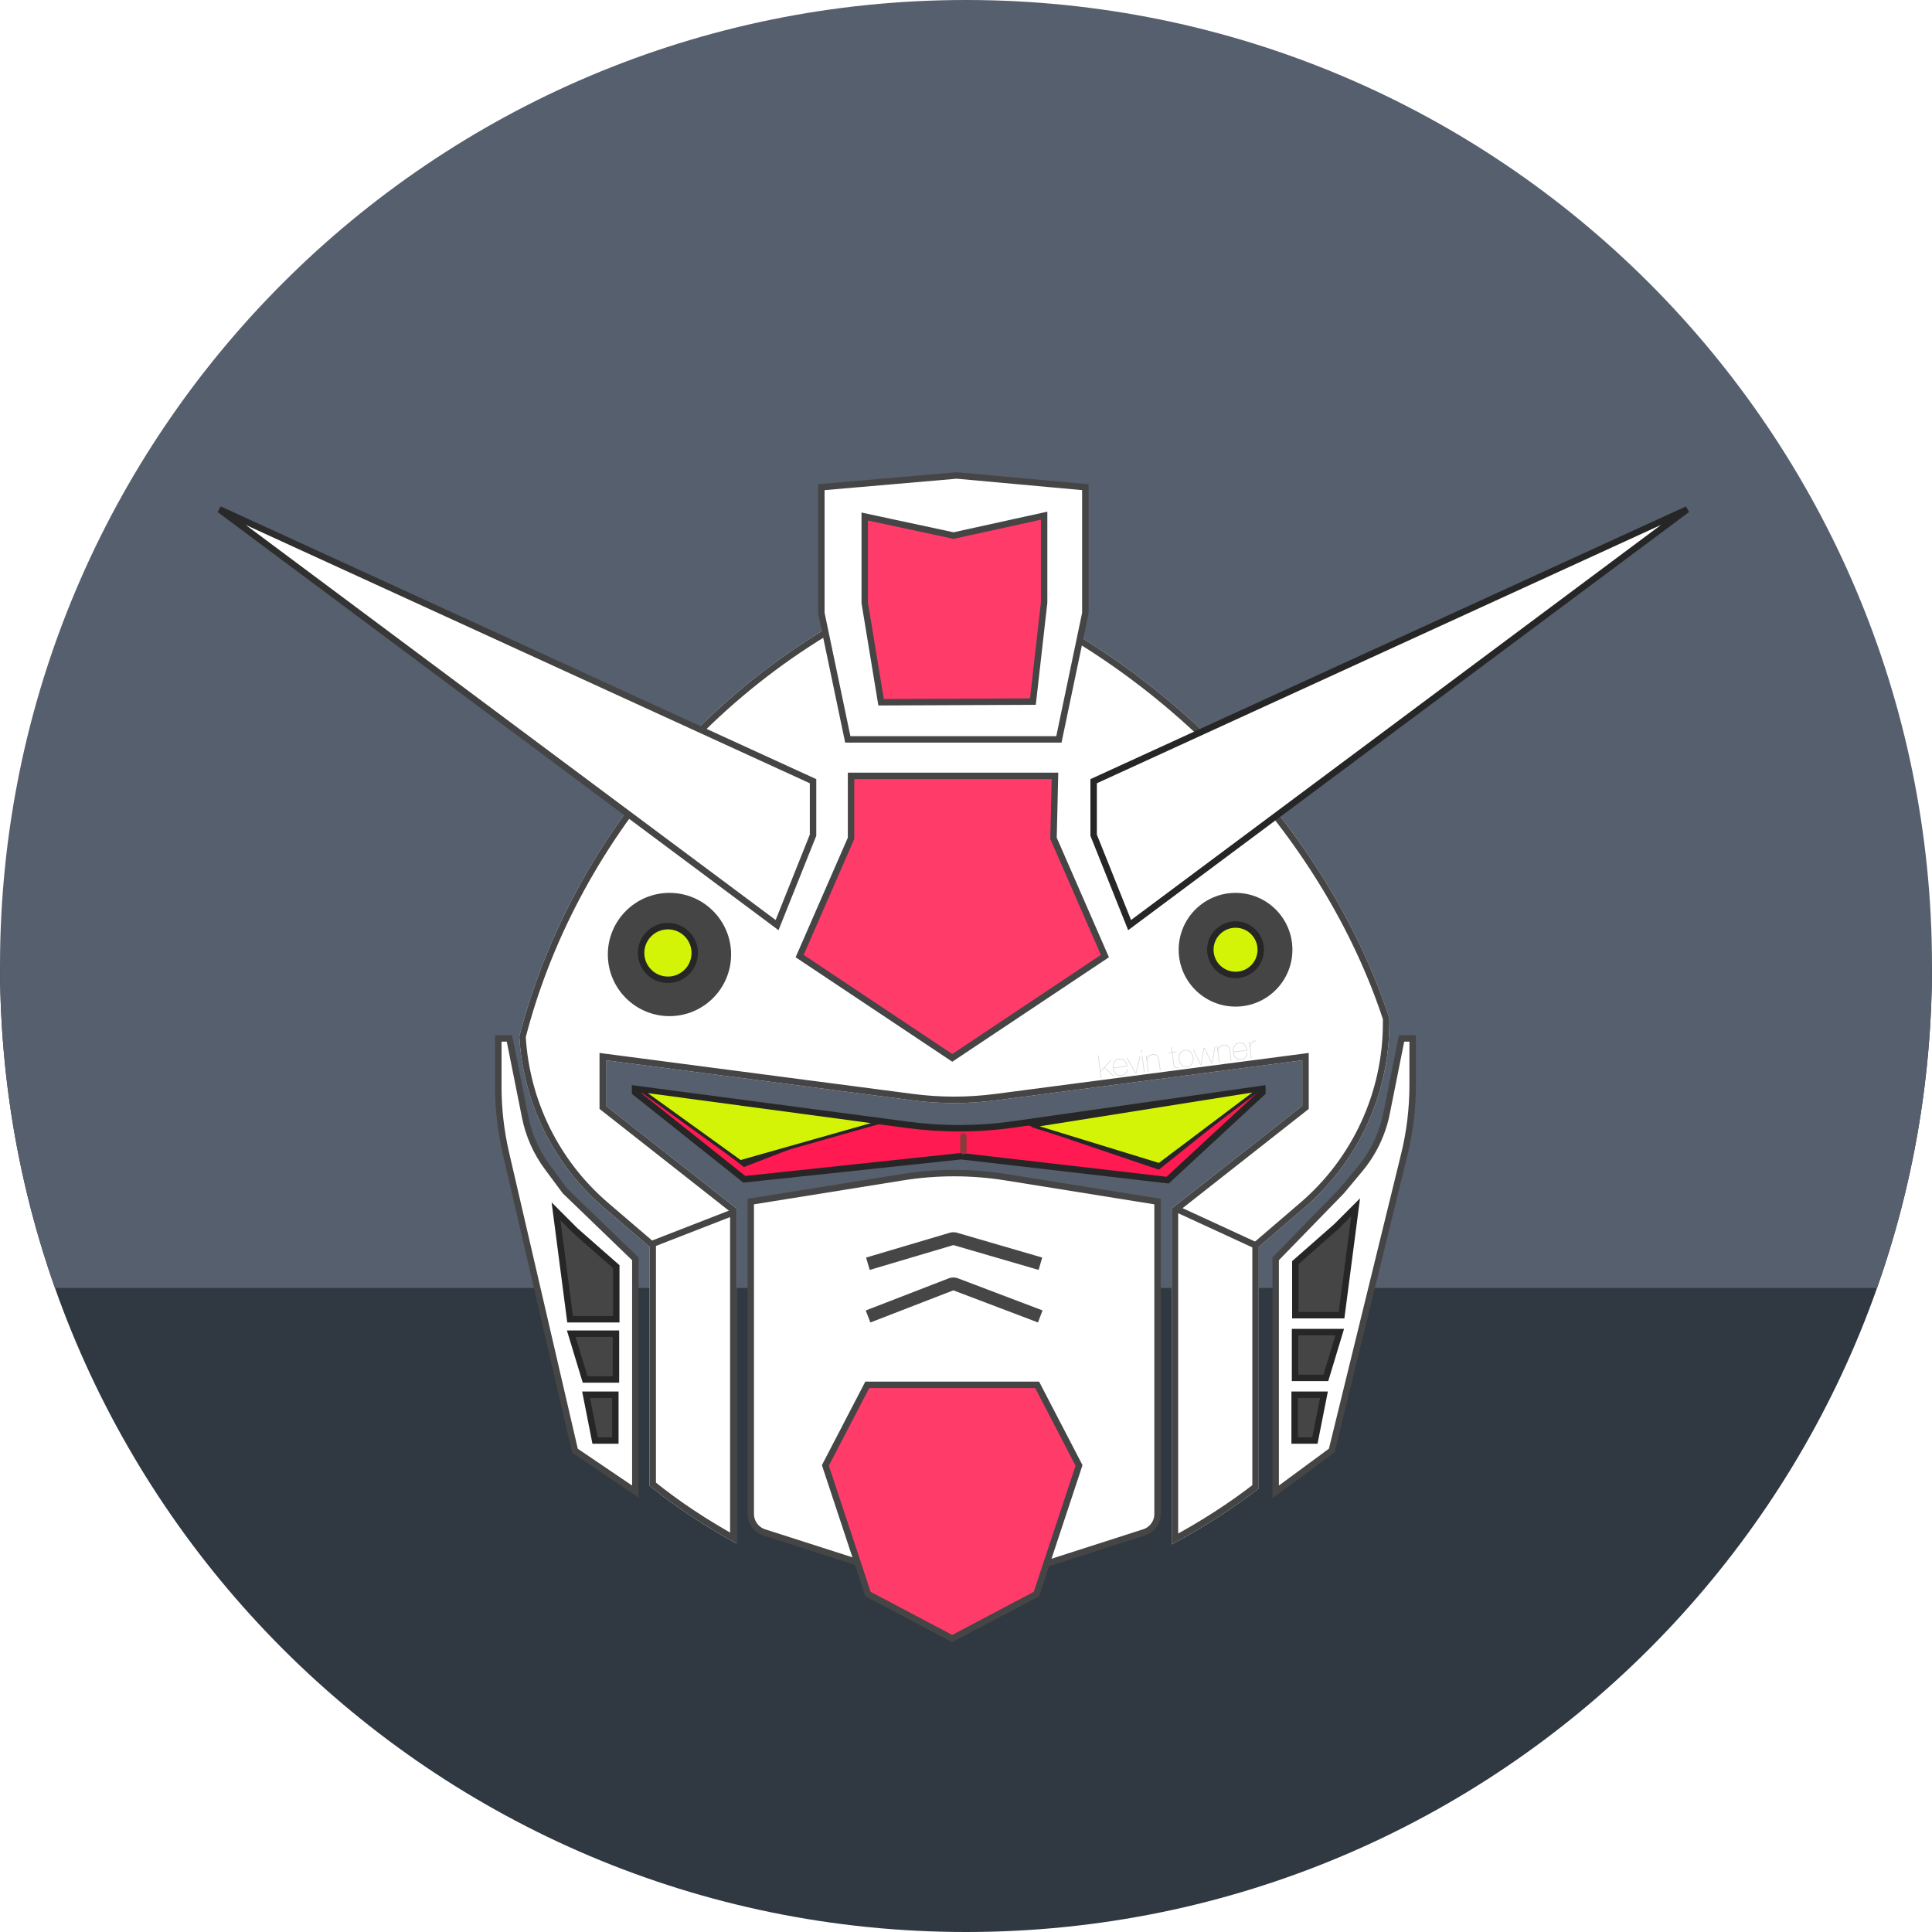
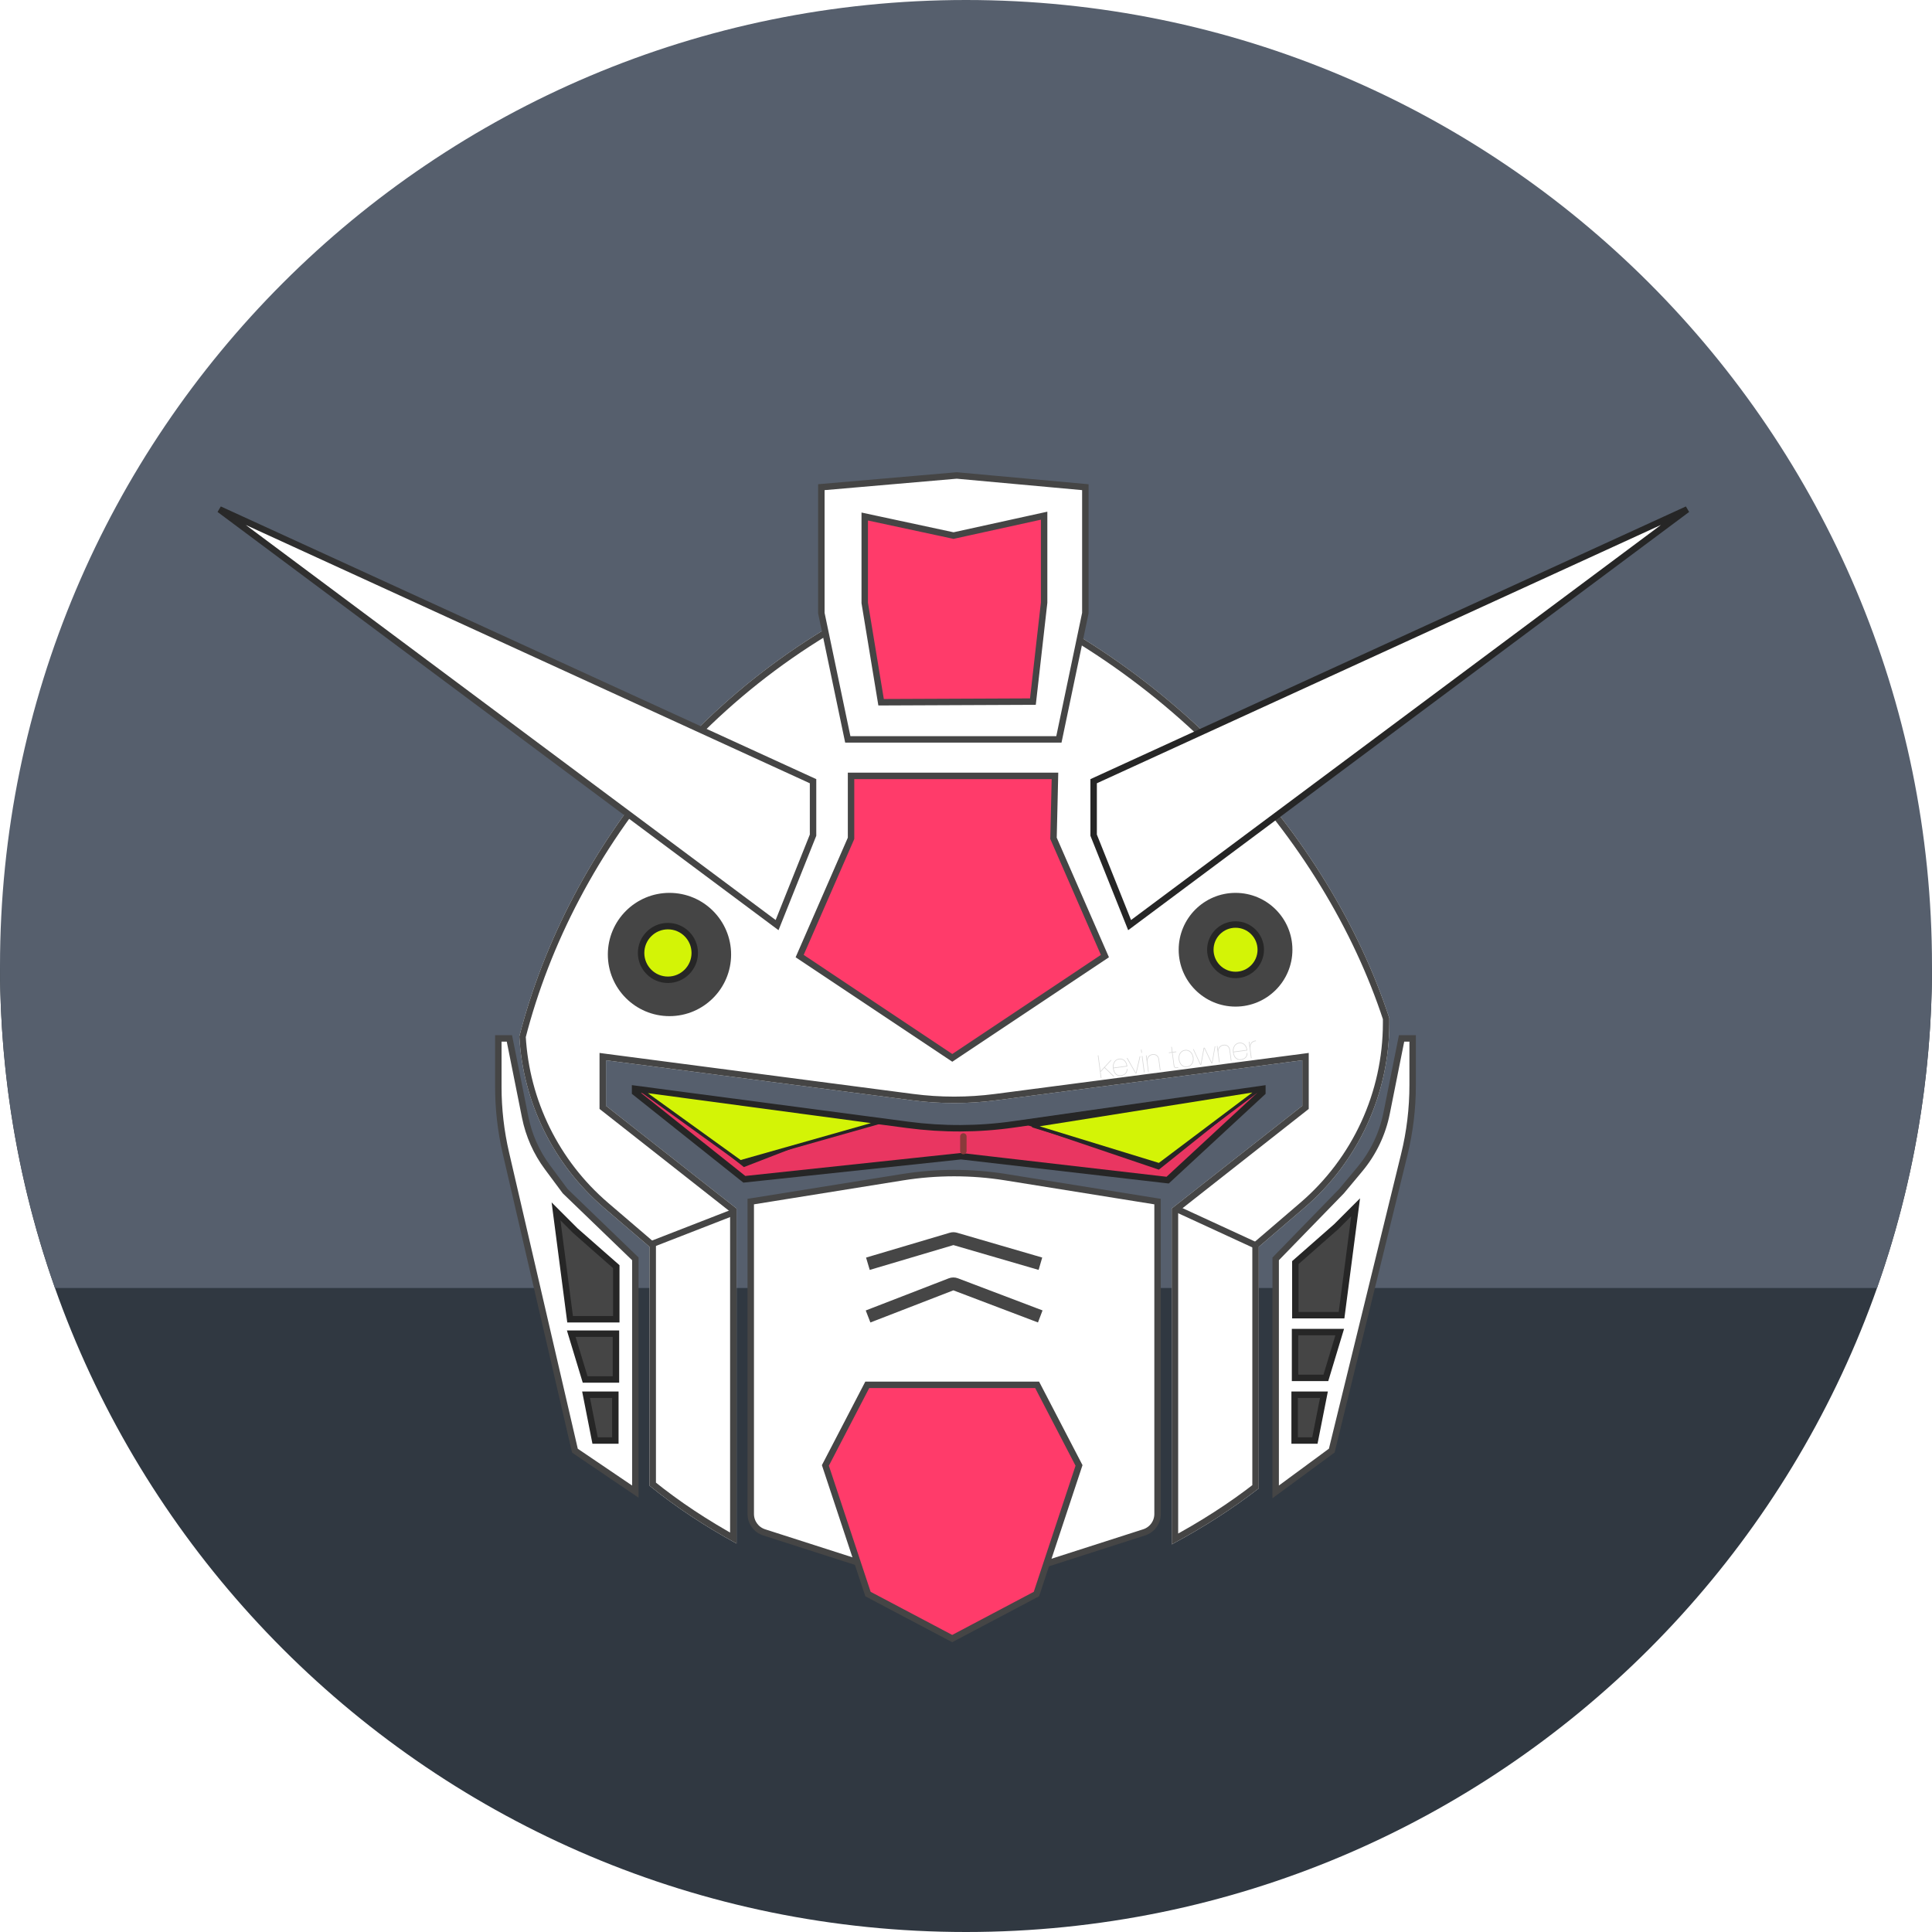
<svg xmlns="http://www.w3.org/2000/svg" width="60" height="60" viewBox="0 0 60 60" fill="none">
  <rect width="60" height="60" fill="white" />
  <path fill-rule="evenodd" clip-rule="evenodd" d="M30 60C46.569 60 60 46.569 60 30H0C0 46.569 13.431 60 30 60Z" fill="#303841" />
  <path fill-rule="evenodd" clip-rule="evenodd" d="M58.293 40C59.398 36.872 60 33.506 60 30C60 13.431 46.569 0 30 0C13.431 0 0 13.431 0 30C0 33.506 0.602 36.872 1.707 40H58.293Z" fill="#565F6D" />
  <mask id="path-3-inside-1" fill="white">
    <path fill-rule="evenodd" clip-rule="evenodd" d="M43.147 31.618V31.771C43.147 33.977 42.183 36.072 40.508 37.508L39.092 38.722V45.672V46.222C38.289 46.847 37.388 47.427 36.389 47.962V37.531L40.444 34.342V32.928L30.928 34.172C30.067 34.285 29.196 34.285 28.335 34.172L18.819 32.928V34.342L22.874 37.531V47.936C21.868 47.385 20.967 46.786 20.171 46.14V45.671V38.72L18.755 37.507C17.186 36.162 16.241 34.238 16.128 32.187C17.634 26.32 22.186 20.361 29.361 17.752C36.303 20.277 41.281 25.938 43.147 31.618Z" />
  </mask>
  <path fill-rule="evenodd" clip-rule="evenodd" d="M43.147 31.618V31.771C43.147 33.977 42.183 36.072 40.508 37.508L39.092 38.722V45.672V46.222C38.289 46.847 37.388 47.427 36.389 47.962V37.531L40.444 34.342V32.928L30.928 34.172C30.067 34.285 29.196 34.285 28.335 34.172L18.819 32.928V34.342L22.874 37.531V47.936C21.868 47.385 20.967 46.786 20.171 46.14V45.671V38.72L18.755 37.507C17.186 36.162 16.241 34.238 16.128 32.187C17.634 26.32 22.186 20.361 29.361 17.752C36.303 20.277 41.281 25.938 43.147 31.618Z" fill="white" />
  <path d="M43.147 31.618H43.347V31.586L43.337 31.555L43.147 31.618ZM40.508 37.508L40.378 37.356L40.378 37.356L40.508 37.508ZM39.092 38.722L38.962 38.57L38.892 38.63V38.722H39.092ZM39.092 46.222L39.215 46.38L39.292 46.32V46.222H39.092ZM36.389 47.962H36.189V48.297L36.484 48.139L36.389 47.962ZM36.389 37.531L36.266 37.373L36.189 37.434V37.531H36.389ZM40.444 34.342L40.568 34.499L40.644 34.439V34.342H40.444ZM40.444 32.928H40.644V32.7L40.418 32.73L40.444 32.928ZM30.928 34.172L30.902 33.974L30.902 33.974L30.928 34.172ZM28.335 34.172L28.309 34.371L28.309 34.371L28.335 34.172ZM18.819 32.928L18.845 32.73L18.619 32.7V32.928H18.819ZM18.819 34.342H18.619V34.439L18.696 34.499L18.819 34.342ZM22.874 37.531H23.074V37.434L22.997 37.373L22.874 37.531ZM22.874 47.936L22.778 48.111L23.074 48.273V47.936H22.874ZM20.171 46.14H19.971V46.235L20.045 46.295L20.171 46.14ZM20.171 38.72H20.371V38.628L20.301 38.568L20.171 38.72ZM18.755 37.507L18.625 37.658L18.625 37.658L18.755 37.507ZM16.128 32.187L15.934 32.138L15.926 32.168L15.928 32.199L16.128 32.187ZM29.361 17.752L29.429 17.564L29.361 17.539L29.292 17.564L29.361 17.752ZM42.947 31.618V31.771H43.347V31.618H42.947ZM42.947 31.771C42.947 33.918 42.009 35.959 40.378 37.356L40.639 37.66C42.358 36.186 43.347 34.035 43.347 31.771H42.947ZM40.378 37.356L38.962 38.57L39.223 38.873L40.639 37.66L40.378 37.356ZM38.892 38.722V45.672H39.292V38.722H38.892ZM38.892 45.672V46.222H39.292V45.672H38.892ZM38.969 46.064C38.176 46.682 37.285 47.256 36.295 47.786L36.484 48.139C37.491 47.599 38.402 47.013 39.215 46.38L38.969 46.064ZM36.589 47.962V37.531H36.189V47.962H36.589ZM36.513 37.688L40.568 34.499L40.32 34.185L36.266 37.373L36.513 37.688ZM40.644 34.342V32.928H40.244V34.342H40.644ZM40.418 32.73L30.902 33.974L30.954 34.371L40.47 33.126L40.418 32.73ZM30.902 33.974C30.059 34.084 29.204 34.084 28.361 33.974L28.309 34.371C29.187 34.486 30.076 34.486 30.954 34.371L30.902 33.974ZM28.361 33.974L18.845 32.73L18.793 33.126L28.309 34.371L28.361 33.974ZM18.619 32.928V34.342H19.019V32.928H18.619ZM18.696 34.499L22.75 37.688L22.997 37.373L18.943 34.185L18.696 34.499ZM22.674 37.531V47.936H23.074V37.531H22.674ZM22.97 47.76C21.973 47.214 21.083 46.623 20.297 45.985L20.045 46.295C20.851 46.95 21.762 47.555 22.778 48.111L22.97 47.76ZM20.371 46.14V45.671H19.971V46.14H20.371ZM20.371 45.671V38.72H19.971V45.671H20.371ZM20.301 38.568L18.885 37.355L18.625 37.658L20.041 38.872L20.301 38.568ZM18.885 37.355C17.358 36.046 16.438 34.173 16.327 32.176L15.928 32.199C16.044 34.304 17.015 36.278 18.625 37.658L18.885 37.355ZM16.321 32.237C17.813 26.428 22.322 20.524 29.429 17.94L29.292 17.564C22.05 20.198 17.455 26.212 15.934 32.138L16.321 32.237ZM29.292 17.94C36.176 20.443 41.11 26.057 42.957 31.68L43.337 31.555C41.453 25.818 36.431 20.11 29.429 17.564L29.292 17.94Z" fill="#454545" mask="url(#path-3-inside-1)" />
  <path d="M23.399 37.303L23.315 37.316V37.401V47.017C23.315 47.278 23.483 47.509 23.732 47.589L29.601 49.473L29.632 49.483L29.663 49.473L35.532 47.589C35.781 47.509 35.949 47.278 35.949 47.017V37.401V37.316L35.865 37.303L31.233 36.559C30.172 36.389 29.092 36.389 28.031 36.559L23.399 37.303Z" fill="white" stroke="#454545" stroke-width="0.2" />
  <path d="M32.209 43.007L33.51 45.51L32.187 49.505L29.572 50.887L26.956 49.505L25.633 45.51L26.934 43.007L29.572 43.007L32.209 43.007Z" fill="#FF3B6A" stroke="#454545" stroke-width="0.2" />
  <path d="M27.145 39.19L29.551 38.476C29.587 38.465 29.627 38.465 29.663 38.475L32.119 39.19" stroke="#464646" stroke-width="0.4" stroke-linecap="square" />
  <path d="M27.145 40.812L29.536 39.886C29.582 39.869 29.633 39.868 29.679 39.886L32.119 40.812" stroke="#464646" stroke-width="0.4" stroke-linecap="square" />
  <path d="M19.731 39.136V39.094L19.7 39.065L17.552 36.993L17.003 36.254C16.659 35.791 16.422 35.258 16.309 34.692L15.836 32.329L15.82 32.249H15.738H15.576H15.476V32.349V33.752C15.476 34.444 15.555 35.133 15.711 35.807L17.846 45.013L17.855 45.051L17.887 45.074L19.574 46.217L19.731 46.323V46.135V39.136Z" fill="white" stroke="#454545" stroke-width="0.2" />
  <path d="M18.172 42.841L17.741 41.419H19.129V42.841H18.172Z" fill="#454545" stroke="#262626" stroke-width="0.2" />
  <path d="M17.705 40.971L17.268 37.62L17.871 38.223L17.871 38.223L17.876 38.227L18.524 38.797L19.139 39.337V40.971H17.705Z" fill="#454545" stroke="#262626" stroke-width="0.2" />
  <path d="M18.481 44.737L18.201 43.315H19.11V44.737H18.481Z" fill="#454545" stroke="#262626" stroke-width="0.2" />
  <path d="M39.617 39.136V39.096L39.645 39.067L41.663 36.992L42.233 36.309C42.649 35.809 42.934 35.214 43.062 34.576L43.511 32.329L43.527 32.249H43.609H43.771H43.871V32.349V33.695C43.871 34.425 43.784 35.152 43.61 35.86L41.368 45.014L41.359 45.05L41.33 45.071L39.776 46.215L39.617 46.332V46.135V39.136Z" fill="white" stroke="#454545" stroke-width="0.2" />
  <path d="M41.176 42.791L41.606 41.369H40.219V42.791H41.176Z" fill="#454545" stroke="#262626" stroke-width="0.2" />
  <path d="M41.663 40.844L42.1 37.493L41.497 38.096L41.497 38.096L41.492 38.1L40.228 39.211V40.844H41.663Z" fill="#454545" stroke="#262626" stroke-width="0.2" />
  <path d="M40.835 44.737L41.116 43.315H40.206V44.737H40.835Z" fill="#454545" stroke="#262626" stroke-width="0.2" />
  <circle cx="20.791" cy="29.643" r="1.914" fill="#454545" />
  <circle cx="20.743" cy="29.595" r="0.833" fill="#D3F406" stroke="#262626" stroke-width="0.2" />
  <circle cx="38.371" cy="29.495" r="1.766" fill="#454545" />
  <circle cx="38.371" cy="29.495" r="0.783" fill="#D3F406" stroke="#262626" stroke-width="0.2" />
-   <path d="M29.855 35.908L29.844 35.907L29.833 35.908L23.116 36.624L19.723 33.922V33.814L28.194 34.934C29.289 35.079 30.398 35.074 31.491 34.917L39.204 33.816L39.204 33.927L36.262 36.65L29.855 35.908Z" fill="#FF1A51" stroke="#262626" stroke-width="0.2" />
+   <path d="M29.855 35.908L29.844 35.907L29.833 35.908L23.116 36.624L19.723 33.922V33.814L28.194 34.934C29.289 35.079 30.398 35.074 31.491 34.917L39.204 33.816L39.204 33.927L36.262 36.65L29.855 35.908Z" fill="#E93661" stroke="#262626" stroke-width="0.2" />
  <path d="M20.021 33.794L27.019 34.727L23.102 36.245L20.021 33.794Z" fill="#262626" />
  <path d="M39.234 33.727L31.806 34.908L35.989 36.325L39.234 33.727Z" fill="#262626" />
  <path d="M22.992 36.08L19.93 33.873L27.292 34.861L22.992 36.08Z" fill="#D3F406" stroke="#262626" stroke-width="0.1" />
  <path d="M35.999 36.17L39.084 33.848L32.067 34.963L35.999 36.17Z" fill="#D3F406" stroke="#262626" stroke-width="0.1" />
  <line x1="29.918" y1="35.293" x2="29.918" y2="35.746" stroke="#893A3A" stroke-width="0.2" stroke-linecap="round" />
  <path d="M26.43 26.014V24.096L29.574 24.096L32.763 24.096L32.718 26.012L32.717 26.034L32.726 26.054L34.314 29.692L29.574 32.853L24.834 29.692L26.422 26.054L26.43 26.035V26.014Z" fill="#FF3B6A" stroke="#454545" stroke-width="0.2" />
  <path d="M25.25 25.937L24.133 28.73L6.816 15.819L25.25 24.261L25.25 25.937Z" fill="white" stroke="url(#paint0_linear)" stroke-width="0.2" />
  <path d="M33.964 25.937L35.081 28.73L52.398 15.819L33.964 24.261L33.964 25.937Z" fill="white" stroke="url(#paint1_linear)" stroke-width="0.2" />
  <path d="M25.508 19.041V15.13L29.712 14.766L33.706 15.13V19.041L32.885 22.963H26.329L25.508 19.041Z" fill="white" stroke="#454545" stroke-width="0.2" />
  <path d="M26.855 18.725L26.855 16.041L29.591 16.628L29.613 16.633L29.635 16.628L32.426 16.015L32.426 18.716L32.078 21.789L27.363 21.809L26.855 18.725Z" fill="#FF3B6A" stroke="#454545" stroke-width="0.2" stroke-linecap="round" />
  <path d="M20.3 38.614L22.7 37.68" stroke="#454545" stroke-width="0.2" stroke-linecap="square" />
  <path d="M38.86 38.614L36.66 37.6" stroke="#454545" stroke-width="0.2" stroke-linecap="square" />
  <path d="M34.181 33.289L34.299 33.163L34.578 33.432L34.604 33.428L34.312 33.147L34.52 32.921L34.491 32.925L34.178 33.264L34.113 32.774L34.093 32.776L34.187 33.484L34.207 33.481L34.181 33.289ZM34.584 33.176L35.011 33.119C35.007 33.084 34.999 33.051 34.986 33.02C34.974 32.988 34.957 32.961 34.935 32.939C34.914 32.916 34.888 32.899 34.857 32.888C34.826 32.876 34.791 32.873 34.752 32.878C34.723 32.882 34.696 32.892 34.671 32.907C34.645 32.923 34.624 32.943 34.606 32.969C34.589 32.995 34.576 33.024 34.568 33.059C34.56 33.094 34.558 33.132 34.564 33.175C34.569 33.212 34.578 33.247 34.591 33.279C34.604 33.31 34.621 33.337 34.642 33.359C34.663 33.38 34.688 33.396 34.718 33.405C34.748 33.415 34.783 33.417 34.822 33.411C34.88 33.403 34.927 33.38 34.962 33.343C34.998 33.304 35.015 33.255 35.014 33.194L34.995 33.197C34.993 33.254 34.977 33.3 34.945 33.333C34.914 33.365 34.871 33.385 34.818 33.392C34.782 33.397 34.75 33.395 34.723 33.386C34.696 33.376 34.674 33.362 34.655 33.342C34.636 33.322 34.621 33.298 34.609 33.27C34.598 33.242 34.59 33.21 34.584 33.176ZM34.988 33.102L34.582 33.156C34.579 33.12 34.581 33.087 34.589 33.057C34.596 33.027 34.608 33.001 34.623 32.979C34.638 32.956 34.657 32.938 34.68 32.924C34.703 32.91 34.728 32.902 34.756 32.898C34.789 32.894 34.819 32.896 34.846 32.905C34.873 32.914 34.896 32.927 34.915 32.946C34.935 32.965 34.951 32.988 34.963 33.016C34.976 33.042 34.984 33.071 34.988 33.102ZM35.394 32.805L35.277 33.319L35.275 33.319L35.013 32.856L34.99 32.859L35.267 33.34L35.292 33.337L35.416 32.802L35.394 32.805ZM35.466 32.696L35.453 32.595L35.433 32.598L35.446 32.698L35.466 32.696ZM35.547 33.303L35.479 32.794L35.459 32.796L35.527 33.306L35.547 33.303ZM35.588 32.779L35.656 33.289L35.675 33.286L35.637 32.998C35.633 32.969 35.634 32.941 35.638 32.915C35.643 32.888 35.651 32.864 35.664 32.843C35.677 32.821 35.694 32.803 35.716 32.788C35.738 32.773 35.764 32.764 35.794 32.76C35.816 32.757 35.837 32.758 35.857 32.761C35.877 32.765 35.896 32.773 35.912 32.784C35.929 32.796 35.944 32.811 35.955 32.831C35.966 32.851 35.974 32.875 35.978 32.905L36.022 33.24L36.042 33.237L35.997 32.899C35.993 32.87 35.985 32.844 35.973 32.823C35.961 32.801 35.946 32.783 35.928 32.77C35.91 32.757 35.889 32.747 35.865 32.742C35.843 32.737 35.818 32.736 35.791 32.74C35.766 32.743 35.744 32.75 35.724 32.76C35.705 32.769 35.688 32.781 35.674 32.796C35.66 32.811 35.649 32.827 35.641 32.845C35.633 32.863 35.628 32.882 35.626 32.902L35.624 32.902L35.608 32.776L35.588 32.779ZM36.416 32.689L36.532 32.674L36.529 32.654L36.414 32.669L36.392 32.509L36.373 32.511L36.394 32.672L36.301 32.684L36.303 32.704L36.397 32.692L36.449 33.086C36.454 33.123 36.465 33.147 36.483 33.158C36.501 33.169 36.522 33.173 36.545 33.17C36.56 33.168 36.571 33.167 36.576 33.165C36.581 33.164 36.587 33.162 36.593 33.161L36.591 33.141C36.587 33.143 36.582 33.145 36.574 33.146C36.566 33.147 36.557 33.149 36.547 33.15C36.539 33.151 36.532 33.152 36.523 33.152C36.515 33.152 36.508 33.149 36.5 33.145C36.493 33.141 36.486 33.133 36.48 33.123C36.475 33.113 36.471 33.099 36.468 33.08L36.416 32.689ZM36.625 32.9C36.621 32.869 36.621 32.837 36.626 32.806C36.631 32.776 36.641 32.748 36.656 32.723C36.671 32.697 36.69 32.676 36.714 32.659C36.739 32.641 36.768 32.63 36.803 32.626C36.836 32.621 36.867 32.624 36.895 32.635C36.923 32.645 36.948 32.66 36.968 32.681C36.989 32.701 37.006 32.726 37.019 32.754C37.032 32.783 37.041 32.813 37.045 32.845C37.049 32.877 37.048 32.909 37.043 32.94C37.039 32.971 37.029 32.999 37.014 33.024C36.999 33.049 36.98 33.07 36.955 33.088C36.931 33.104 36.902 33.115 36.868 33.119C36.834 33.124 36.803 33.121 36.775 33.112C36.747 33.101 36.723 33.086 36.702 33.066C36.681 33.045 36.664 33.02 36.651 32.992C36.638 32.963 36.63 32.933 36.625 32.9ZM36.606 32.903C36.61 32.938 36.62 32.971 36.634 33.002C36.648 33.033 36.666 33.059 36.689 33.081C36.712 33.102 36.739 33.119 36.769 33.13C36.799 33.14 36.833 33.143 36.87 33.138C36.908 33.133 36.94 33.122 36.966 33.103C36.993 33.085 37.014 33.062 37.03 33.035C37.046 33.008 37.057 32.978 37.063 32.945C37.069 32.911 37.069 32.877 37.065 32.842C37.06 32.807 37.05 32.774 37.036 32.744C37.022 32.713 37.004 32.686 36.98 32.664C36.958 32.643 36.932 32.626 36.901 32.616C36.871 32.604 36.837 32.601 36.8 32.606C36.762 32.611 36.73 32.623 36.704 32.642C36.678 32.66 36.656 32.683 36.639 32.71C36.623 32.737 36.613 32.767 36.607 32.801C36.601 32.834 36.601 32.868 36.606 32.903ZM37.725 32.495L37.636 33.005L37.634 33.005L37.412 32.536L37.381 32.541L37.289 33.051L37.287 33.051L37.07 32.582L37.051 32.584L37.276 33.073L37.304 33.069L37.399 32.559L37.401 32.558L37.624 33.027L37.65 33.023L37.745 32.492L37.725 32.495ZM37.791 32.486L37.859 32.996L37.879 32.993L37.84 32.705C37.837 32.676 37.837 32.648 37.841 32.622C37.846 32.595 37.855 32.571 37.867 32.55C37.88 32.528 37.898 32.51 37.919 32.495C37.941 32.48 37.967 32.471 37.997 32.467C38.019 32.464 38.04 32.464 38.06 32.468C38.081 32.472 38.099 32.479 38.116 32.491C38.133 32.502 38.147 32.518 38.158 32.538C38.169 32.557 38.177 32.582 38.181 32.612L38.226 32.947L38.245 32.944L38.2 32.606C38.197 32.576 38.188 32.551 38.176 32.53C38.164 32.508 38.149 32.49 38.131 32.477C38.113 32.464 38.092 32.454 38.069 32.449C38.046 32.444 38.021 32.443 37.995 32.447C37.97 32.45 37.947 32.457 37.928 32.467C37.908 32.476 37.891 32.488 37.877 32.503C37.864 32.517 37.853 32.534 37.844 32.552C37.837 32.569 37.832 32.589 37.83 32.609L37.828 32.609L37.811 32.483L37.791 32.486ZM38.311 32.68L38.737 32.623C38.734 32.588 38.726 32.555 38.713 32.524C38.701 32.492 38.684 32.465 38.662 32.443C38.641 32.42 38.615 32.403 38.584 32.392C38.553 32.38 38.518 32.377 38.478 32.383C38.45 32.386 38.423 32.396 38.398 32.411C38.372 32.427 38.351 32.448 38.333 32.474C38.316 32.499 38.303 32.529 38.295 32.563C38.286 32.598 38.285 32.637 38.291 32.679C38.296 32.717 38.305 32.751 38.318 32.783C38.331 32.815 38.348 32.841 38.369 32.863C38.39 32.885 38.415 32.9 38.445 32.91C38.475 32.919 38.51 32.921 38.549 32.915C38.607 32.907 38.654 32.884 38.69 32.847C38.725 32.809 38.742 32.759 38.741 32.699L38.722 32.701C38.721 32.759 38.704 32.804 38.672 32.837C38.641 32.869 38.598 32.889 38.545 32.896C38.508 32.901 38.477 32.899 38.45 32.89C38.423 32.88 38.401 32.866 38.382 32.846C38.363 32.827 38.348 32.803 38.336 32.775C38.325 32.746 38.316 32.715 38.311 32.68ZM38.715 32.606L38.309 32.66C38.306 32.624 38.308 32.592 38.316 32.562C38.323 32.532 38.334 32.506 38.35 32.483C38.365 32.461 38.385 32.442 38.407 32.428C38.43 32.415 38.455 32.406 38.483 32.402C38.516 32.398 38.546 32.4 38.573 32.409C38.599 32.418 38.623 32.432 38.642 32.451C38.662 32.469 38.678 32.492 38.69 32.52C38.703 32.546 38.711 32.575 38.715 32.606ZM38.87 32.861L38.832 32.573C38.828 32.545 38.828 32.517 38.833 32.49C38.837 32.462 38.846 32.438 38.86 32.416C38.874 32.393 38.893 32.374 38.916 32.36C38.94 32.344 38.97 32.335 39.005 32.333L39.003 32.313C38.972 32.316 38.946 32.323 38.924 32.333C38.902 32.344 38.884 32.356 38.869 32.371C38.855 32.386 38.843 32.402 38.836 32.421C38.828 32.439 38.823 32.457 38.821 32.477L38.819 32.477L38.802 32.352L38.782 32.354L38.85 32.864L38.87 32.861Z" fill="#D7D7D7" />
  <defs>
    <linearGradient id="paint0_linear" x1="8.724" y1="12.668" x2="24.397" y2="28.674" gradientUnits="userSpaceOnUse">
      <stop stop-color="#262626" />
      <stop offset="0.569" stop-color="#454545" />
    </linearGradient>
    <linearGradient id="paint1_linear" x1="50.49" y1="12.668" x2="34.817" y2="28.674" gradientUnits="userSpaceOnUse">
      <stop stop-color="#262626" />
      <stop offset="0.392" stop-color="#262626" />
    </linearGradient>
  </defs>
</svg>
